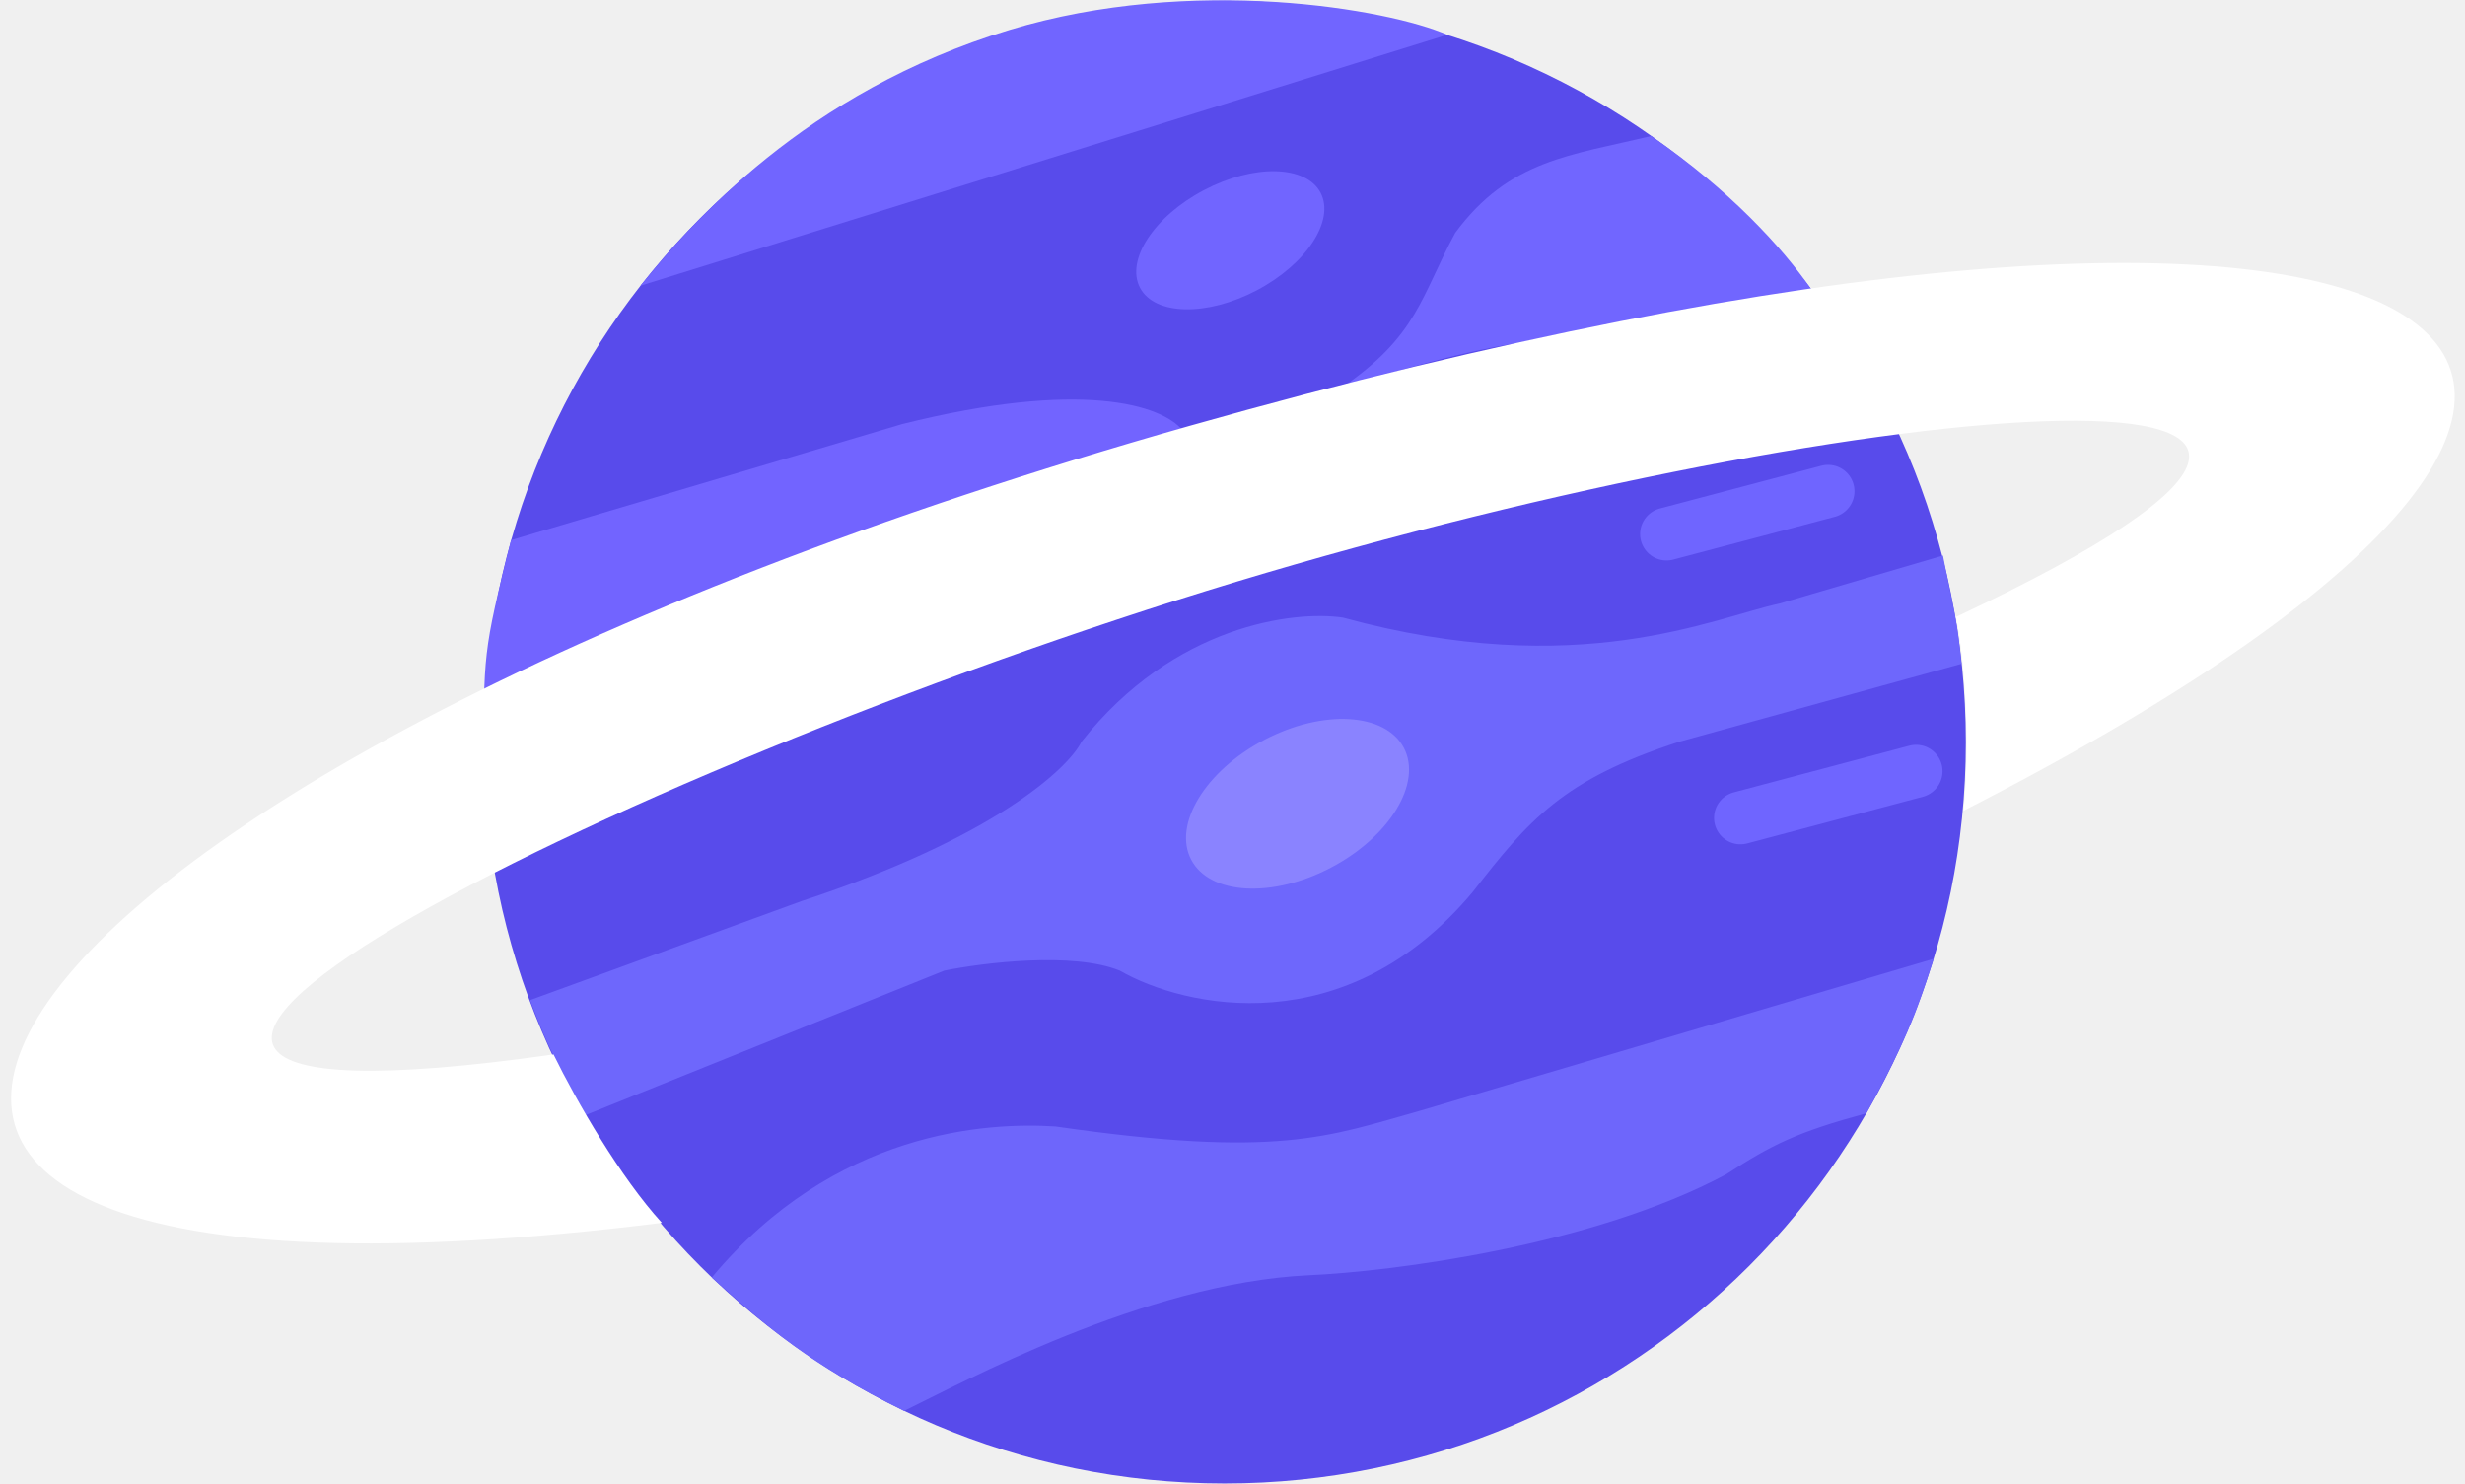
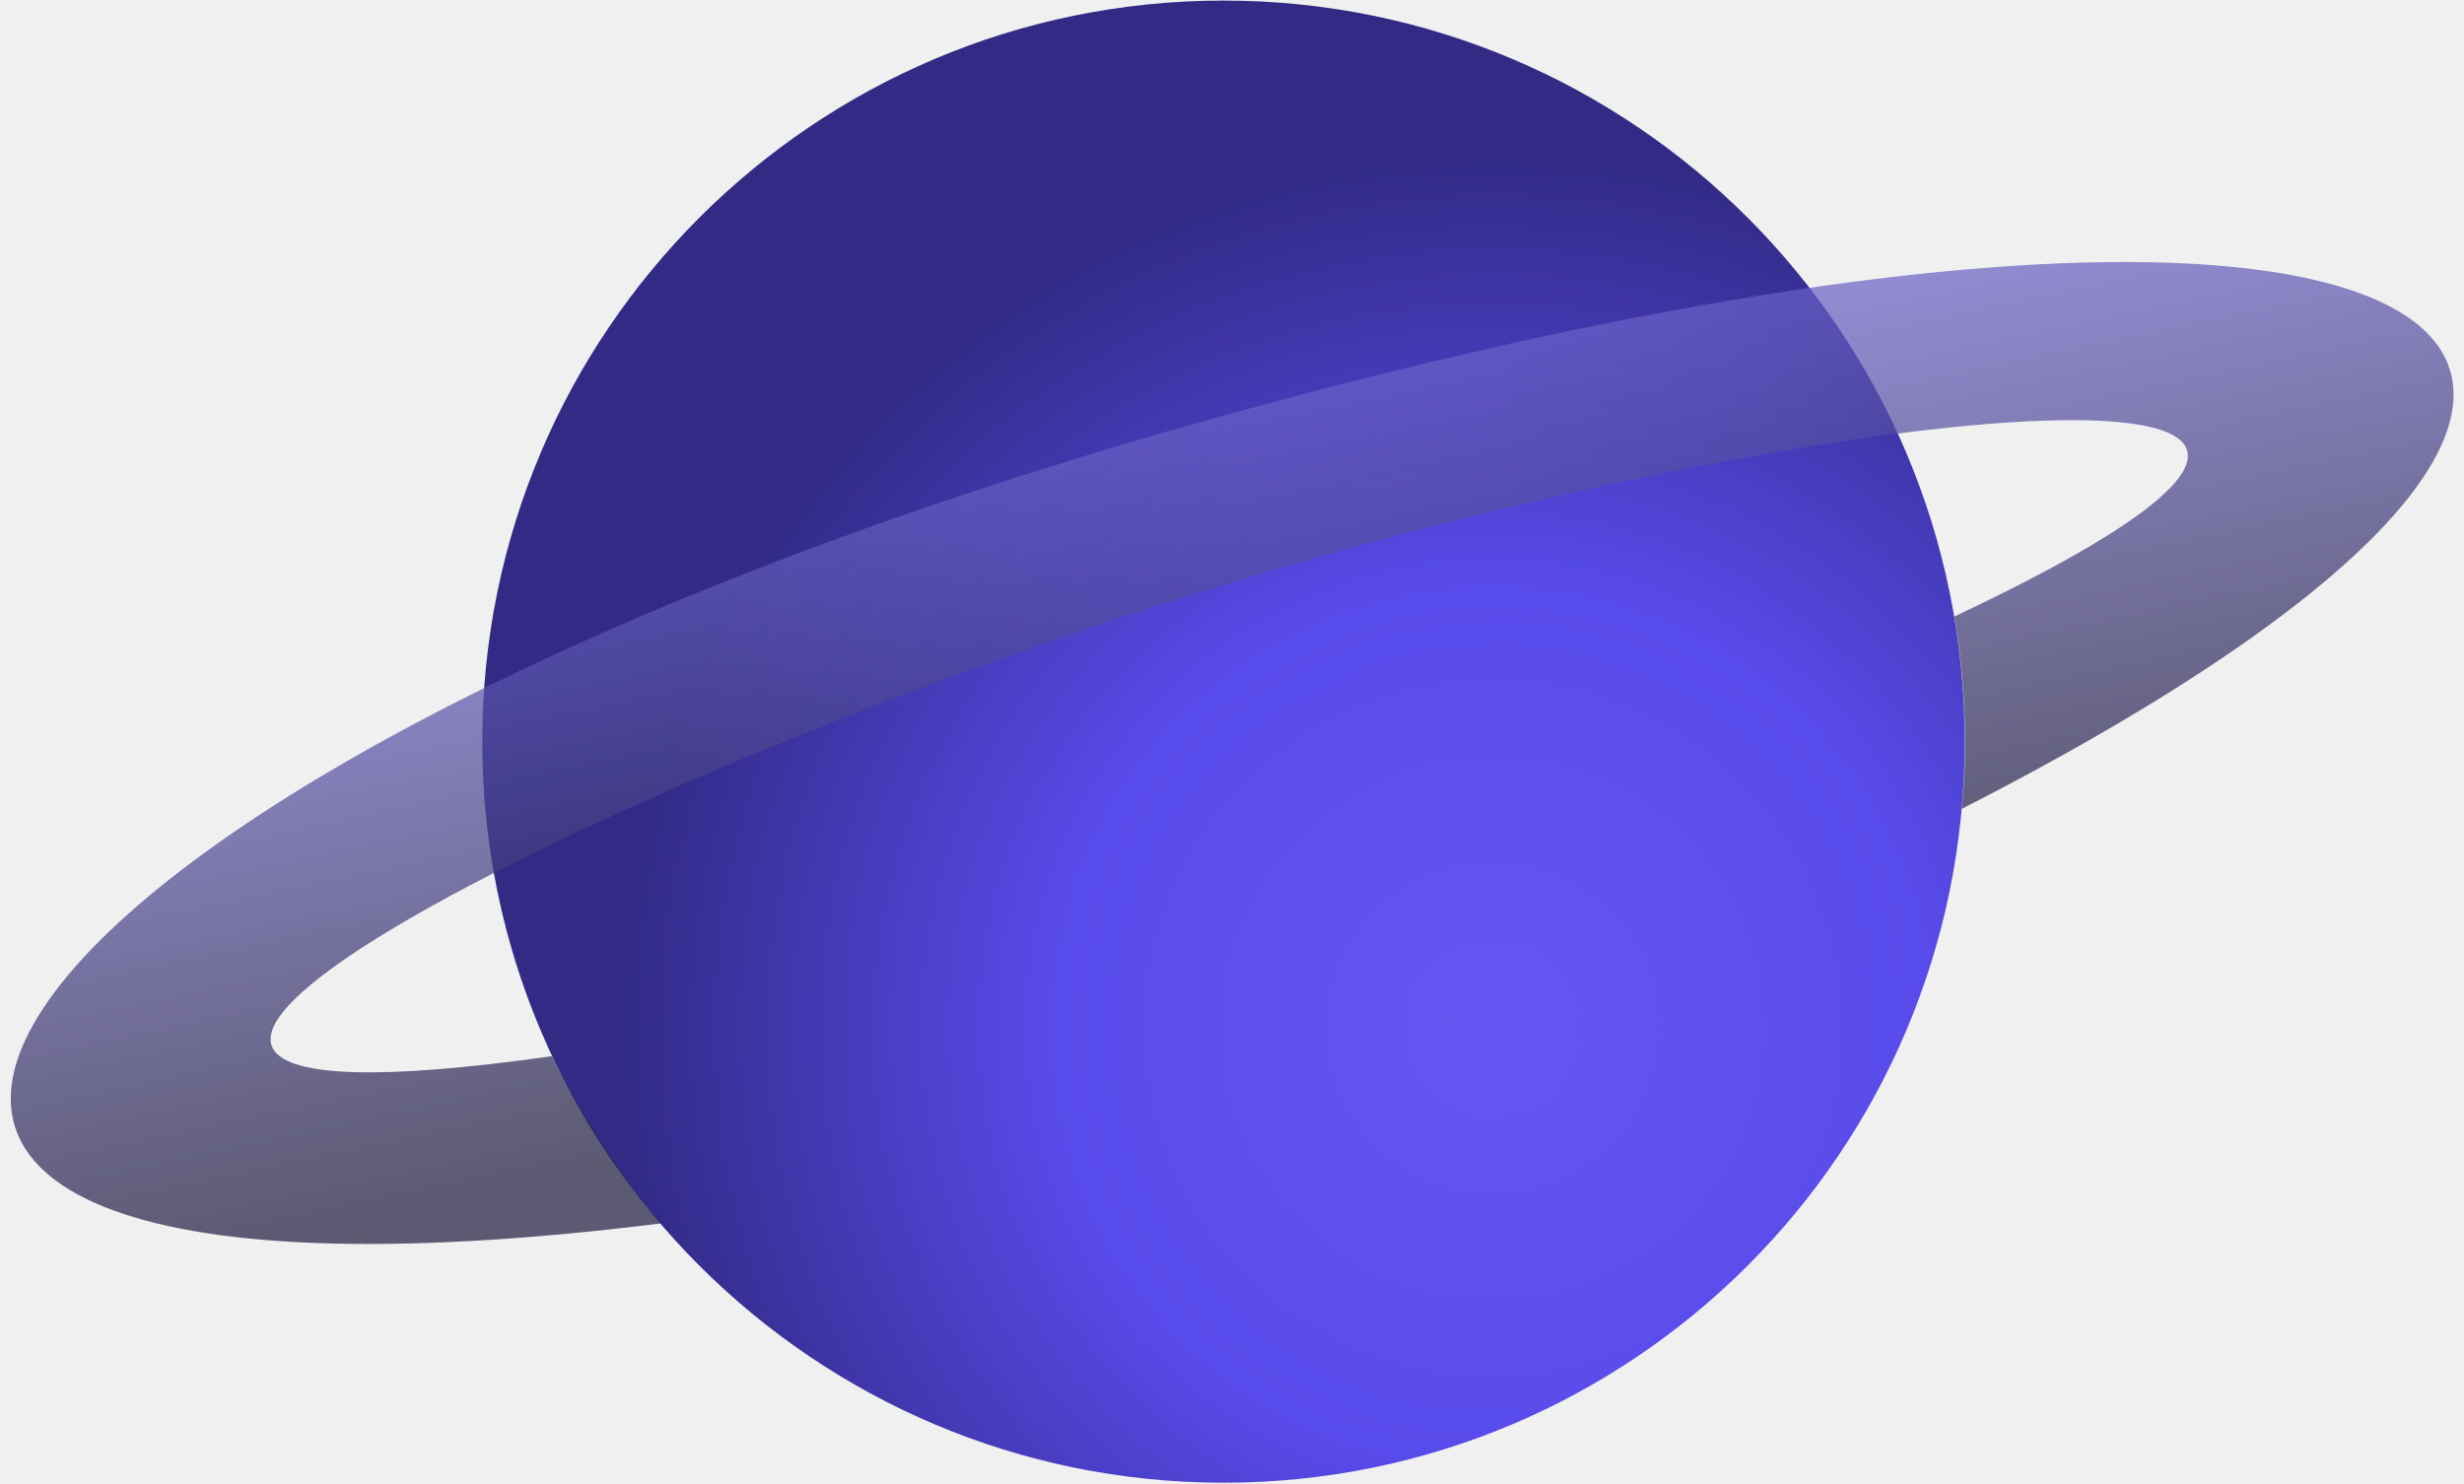
- <svg xmlns="http://www.w3.org/2000/svg" width="2800" height="1685" viewBox="0 0 2800 1685" fill="none">
-   <circle cx="1391" cy="843" r="842" fill="#584BEB" />
-   <path d="M1199 1279.5C1121.5 1274.5 948.1 1283.8 808.5 1451C874 1509.5 919.5 1549.5 1027 1602.5C1091.17 1571.67 1300 1457.3 1486 1448.5C1580.5 1444.33 1807.7 1415.6 1960.5 1334C2013 1300 2041 1286 2120 1264.5C2170 1174 2180 1140 2196.5 1089L1613.5 1261.5C1508.5 1291 1451.5 1316 1199 1279.5Z" fill="#6E66FB" />
-   <path d="M1893 606.584L2076.52 558" stroke="#6F65FF" stroke-width="60" stroke-linecap="round" />
-   <path d="M1977 929L2176.52 876" stroke="#6F65FF" stroke-width="60" stroke-linecap="round" />
-   <path d="M1644 39.5L727.5 324.501C784.5 254.501 914 104.394 1147 33.91C1354.6 -28.89 1577.67 10.333 1644 39.5Z" fill="#7165FF" />
-   <path d="M910.5 1023.5L602 1136C616 1171.5 623.5 1193 664 1267L1072.5 1102.5C1116.83 1093.5 1218.8 1080.9 1272 1102.5C1345.5 1144.67 1528.6 1185.8 1673 1013C1736.5 931.5 1775 885.5 1907.5 842.5L2228 754C2222.5 699 2222 708 2207 631L2021.5 685.5C1946.5 701.5 1793.1 774.7 1525.5 701.5C1470.17 693.166 1333.3 709.7 1228.5 842.5C1213.33 873 1128.5 951.9 910.5 1023.5Z" fill="#6E67FC" />
-   <ellipse cx="1473.88" cy="912.991" rx="136.457" ry="81.853" transform="rotate(-27.7616 1473.88 912.991)" fill="#8A83FF" />
-   <ellipse cx="1397.5" cy="272.891" rx="115.879" ry="64.319" transform="rotate(-27.7616 1397.5 272.891)" fill="#7165FF" />
-   <path d="M580.5 613.499C548.152 742.828 549.5 742.999 549.5 869.999C921.152 660.328 956 648.328 1343.5 489C1319.67 459.5 1227.65 430.871 1024.85 481.671L580.5 613.499Z" fill="#7264FF" />
-   <path d="M1653 264.5C1614 336.5 1610.5 381.5 1523 441C1783.5 359 1727.5 408 2057 328C2025.5 282.5 1965 215.5 1875.5 154.5C1785 176.5 1714.5 181 1653 264.5Z" fill="#7166FF" />
-   <path d="M1350.56 483.902C-71.682 886.783 -498.635 1544.87 751.822 1388.93C704.582 1337.2 655.229 1251.65 628.756 1197.69C-168.366 1310.81 688.441 877.121 1404.62 660.684C2120.79 444.247 2909.99 376.618 2221.68 700.836C2229.32 734.615 2239.07 831.306 2230.36 920.89C3279.15 384.779 2772.81 81.021 1350.56 483.902Z" fill="white" />
+ <svg xmlns="http://www.w3.org/2000/svg" width="2799" height="1685" viewBox="0 0 2799 1685" fill="none">
+   <circle cx="1389.83" cy="842.654" r="842" fill="url(#paint0_radial_367_15)" />
+   <path d="M1350.95 483.208C-71.291 886.089 -499.458 1545.94 750.999 1390C703.758 1338.26 653.472 1253.97 626.998 1200C-170.123 1313.12 688.831 876.427 1405.01 659.99C2121.18 443.553 2908.31 376.282 2220 700.5C2228.5 748.5 2237.21 829.415 2228.5 918.999C3277.29 382.888 2773.2 80.327 1350.95 483.208Z" fill="url(#paint1_linear_367_15)" fill-opacity="0.7" />
+   <defs>
+     <radialGradient id="paint0_radial_367_15" cx="0" cy="0" r="1" gradientUnits="userSpaceOnUse" gradientTransform="translate(1699 1169.5) rotate(-124.634) scale(1194.71)">
+       <stop stop-color="#6457F2" />
+       <stop offset="0.42" stop-color="#584BEB" />
+       <stop offset="0.84" stop-color="#322A85" />
+     </radialGradient>
+     <linearGradient id="paint1_linear_367_15" x1="1253.5" y1="477.5" x2="1399" y2="1169" gradientUnits="userSpaceOnUse">
+       <stop stop-color="#6B63C9" />
+       <stop offset="1" stop-color="#1D1A3D" />
+     </linearGradient>
+   </defs>
</svg>
